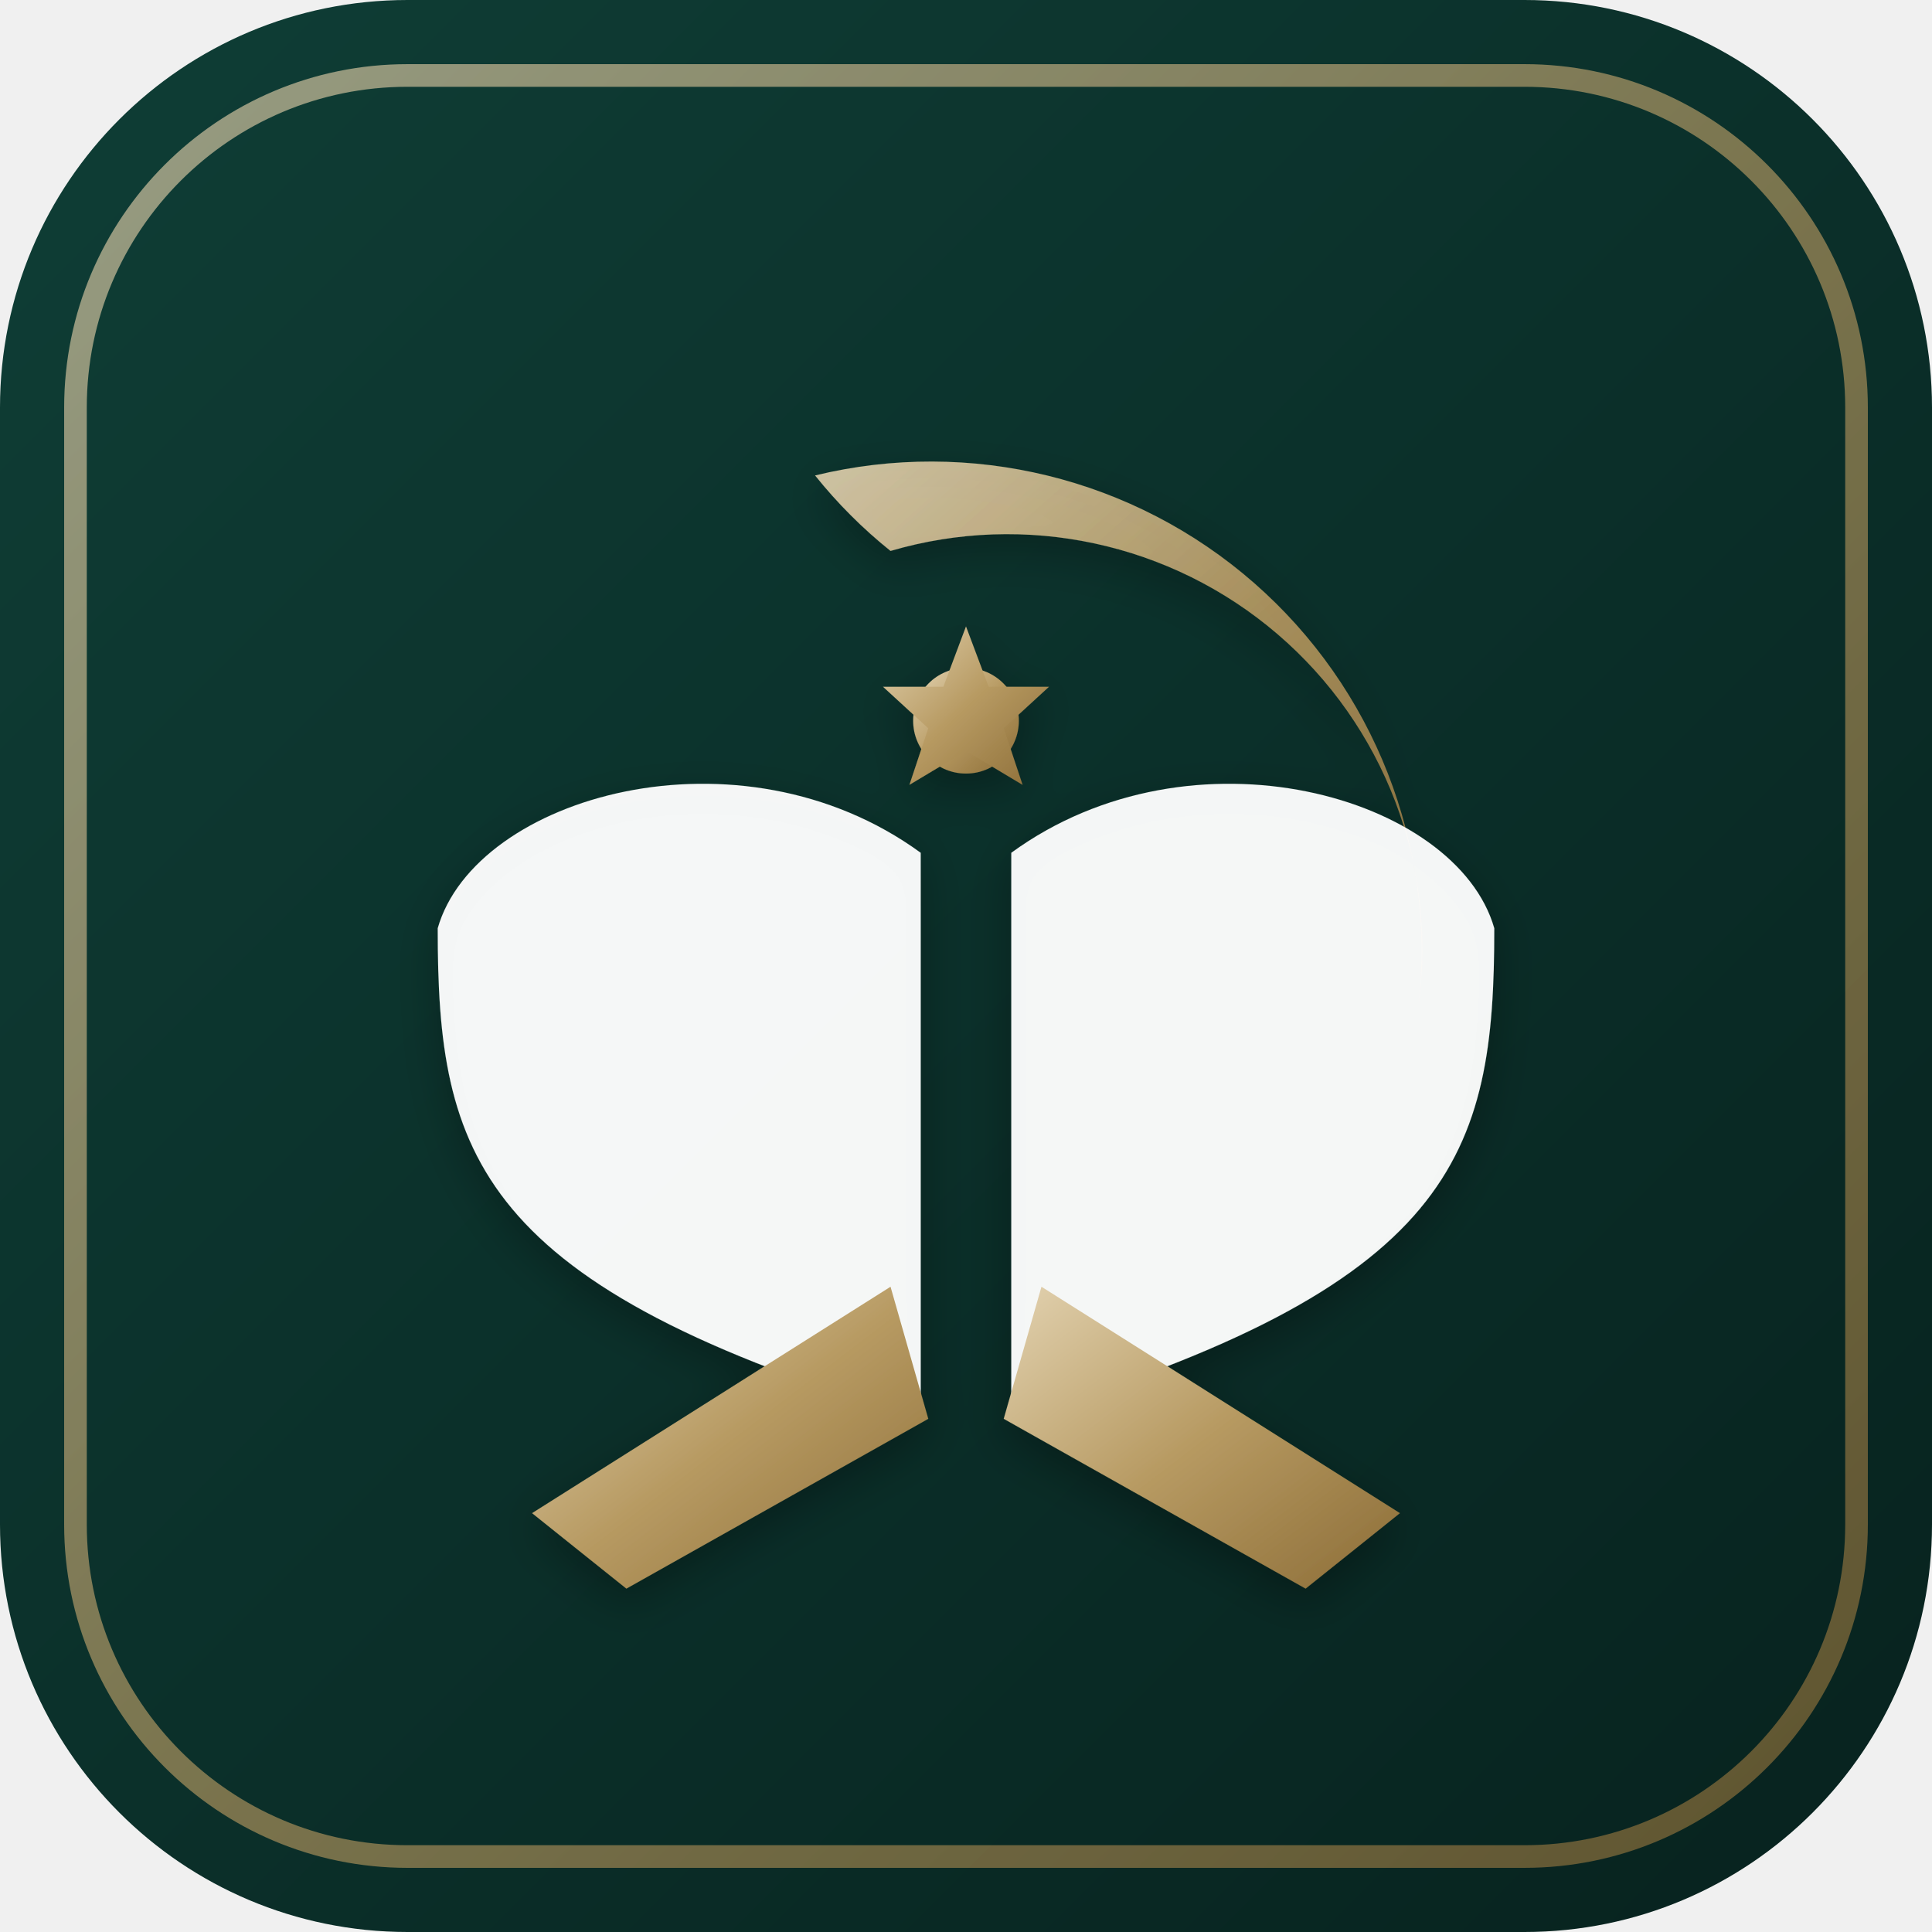
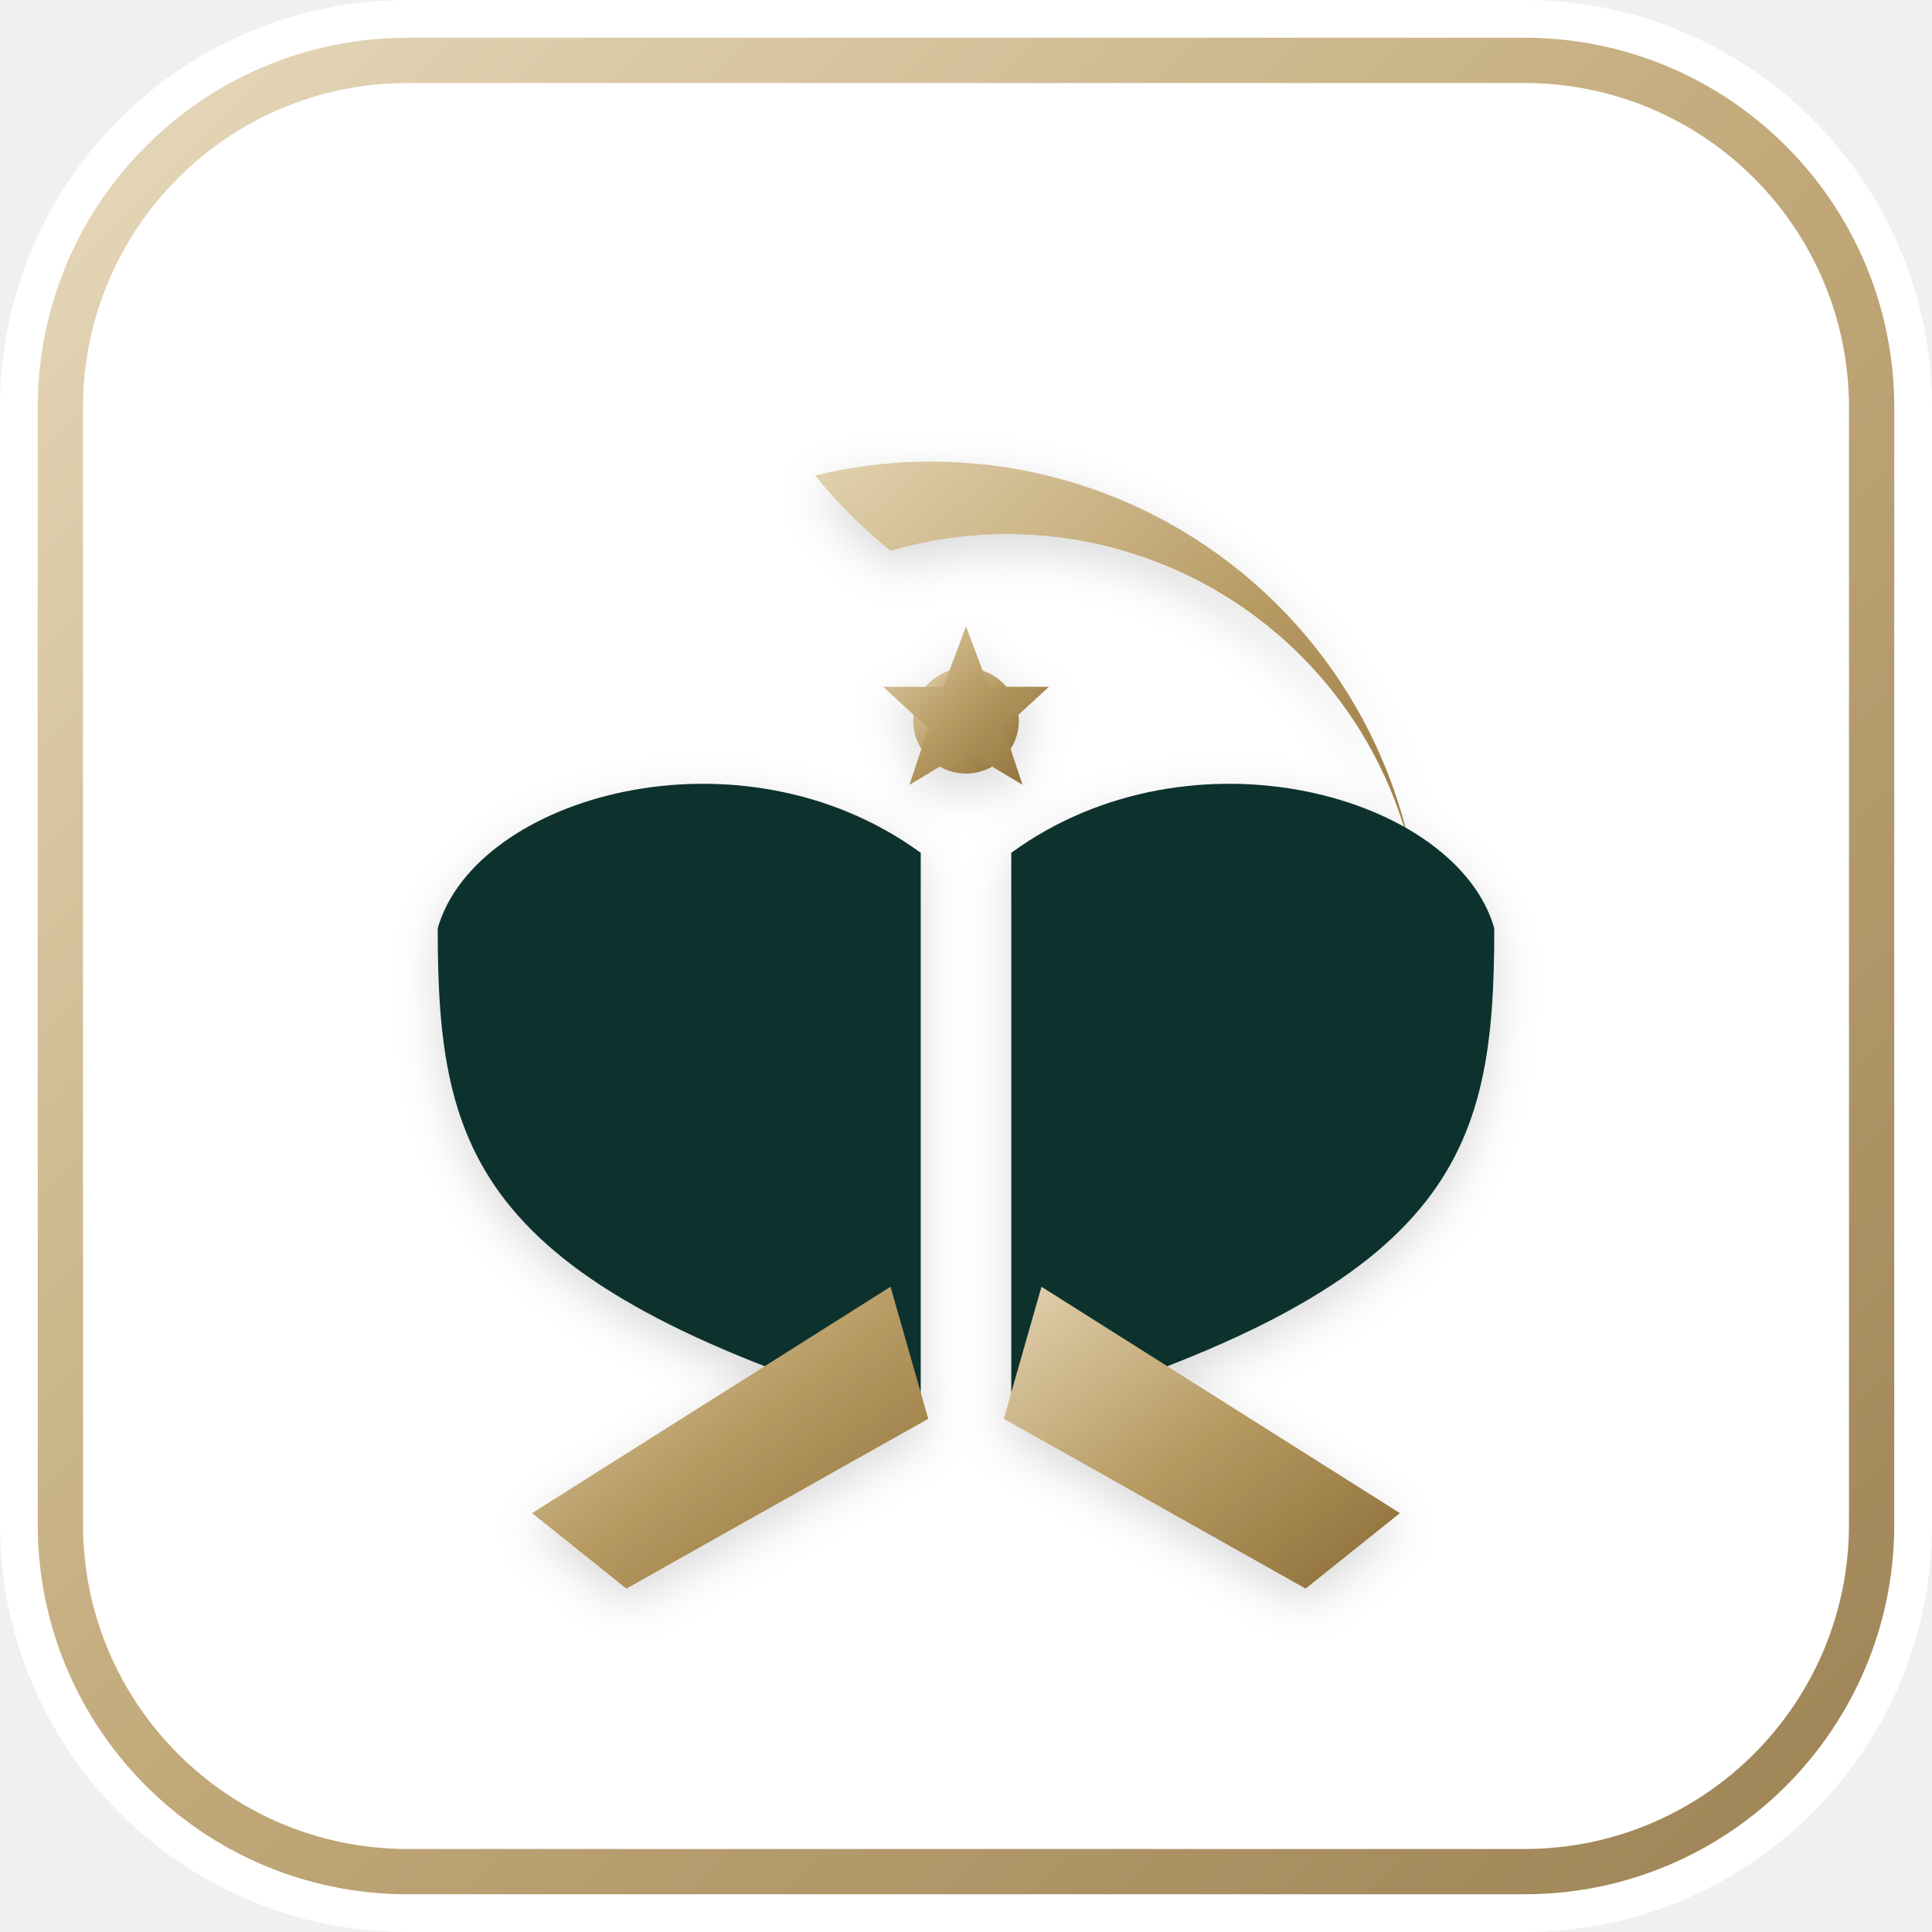
<svg xmlns="http://www.w3.org/2000/svg" viewBox="0 0 512 512" width="512" height="512">
  <defs>
-     <linearGradient id="nqGreen" x1="0%" y1="0%" x2="100%" y2="100%">
-       <stop offset="0%" stop-color="#0F3E36" />
-       <stop offset="100%" stop-color="#07221E" />
-     </linearGradient>
    <linearGradient id="nqGold" x1="0%" y1="0%" x2="100%" y2="100%">
      <stop offset="0%" stop-color="#E2D2B0" />
      <stop offset="50%" stop-color="#B79A62" />
      <stop offset="100%" stop-color="#8C6D37" />
    </linearGradient>
    <filter id="nqGlow" x="-20%" y="-20%" width="140%" height="140%">
-       <feDropShadow dx="0" dy="4" stdDeviation="6" flood-color="#000000" flood-opacity="0.3" />
+       <feDropShadow dx="0" dy="4" stdDeviation="6" flood-color="#000000" flood-opacity="0.15" />
    </filter>
  </defs>
-   <rect width="512" height="512" rx="108" fill="url(#nqGreen)" />
-   <rect x="20" y="20" width="472" height="472" rx="88" fill="none" stroke="url(#nqGold)" stroke-width="6" opacity="0.65" />
+   <rect width="512" height="512" rx="108" fill="#FFFFFF" />
+   <rect x="16" y="16" width="480" height="480" rx="92" fill="none" stroke="url(#nqGold)" stroke-width="12" opacity="0.85" />
  <g filter="url(#nqGlow)" transform="translate(256, 256)">
-     <path d="M -40,-130 A 130,130 0 0 1 120,10 A 110,110 0 0 0 -20,-110 A 130,130 0 0 1 -40,-130 Z" fill="url(#nqGold)" opacity="0.9" />
-     <path d="M -12,-30 C -60,-65 -130,-45 -140,-10 C -140,50 -130,85 -12,120 Z" fill="#FFFFFF" opacity="0.95" />
-     <path d="M 12,-30 C 60,-65 130,-45 140,-10 C 140,50 130,85 12,120 Z" fill="#FFFFFF" opacity="0.95" />
+     <path d="M -40,-130 A 130,130 0 0 1 120,10 A 110,110 0 0 0 -20,-110 A 130,130 0 0 1 -40,-130 Z" fill="url(#nqGold)" />
+     <path d="M -12,-30 C -60,-65 -130,-45 -140,-10 C -140,50 -130,85 -12,120 Z" fill="#0B332D" />
+     <path d="M 12,-30 C 60,-65 130,-45 140,-10 C 140,50 130,85 12,120 Z" fill="#0B332D" />
    <path d="M -10,120 L -90,165 L -115,145 L -20,85 Z" fill="url(#nqGold)" />
    <path d="M 10,120 L 90,165 L 115,145 L 20,85 Z" fill="url(#nqGold)" />
    <circle cx="0" cy="-65" r="14" fill="url(#nqGold)" />
    <polygon points="0,-90 6,-74 22,-74 10,-63 15,-48 0,-57 -15,-48 -10,-63 -22,-74 -6,-74" fill="url(#nqGold)" />
  </g>
</svg>
